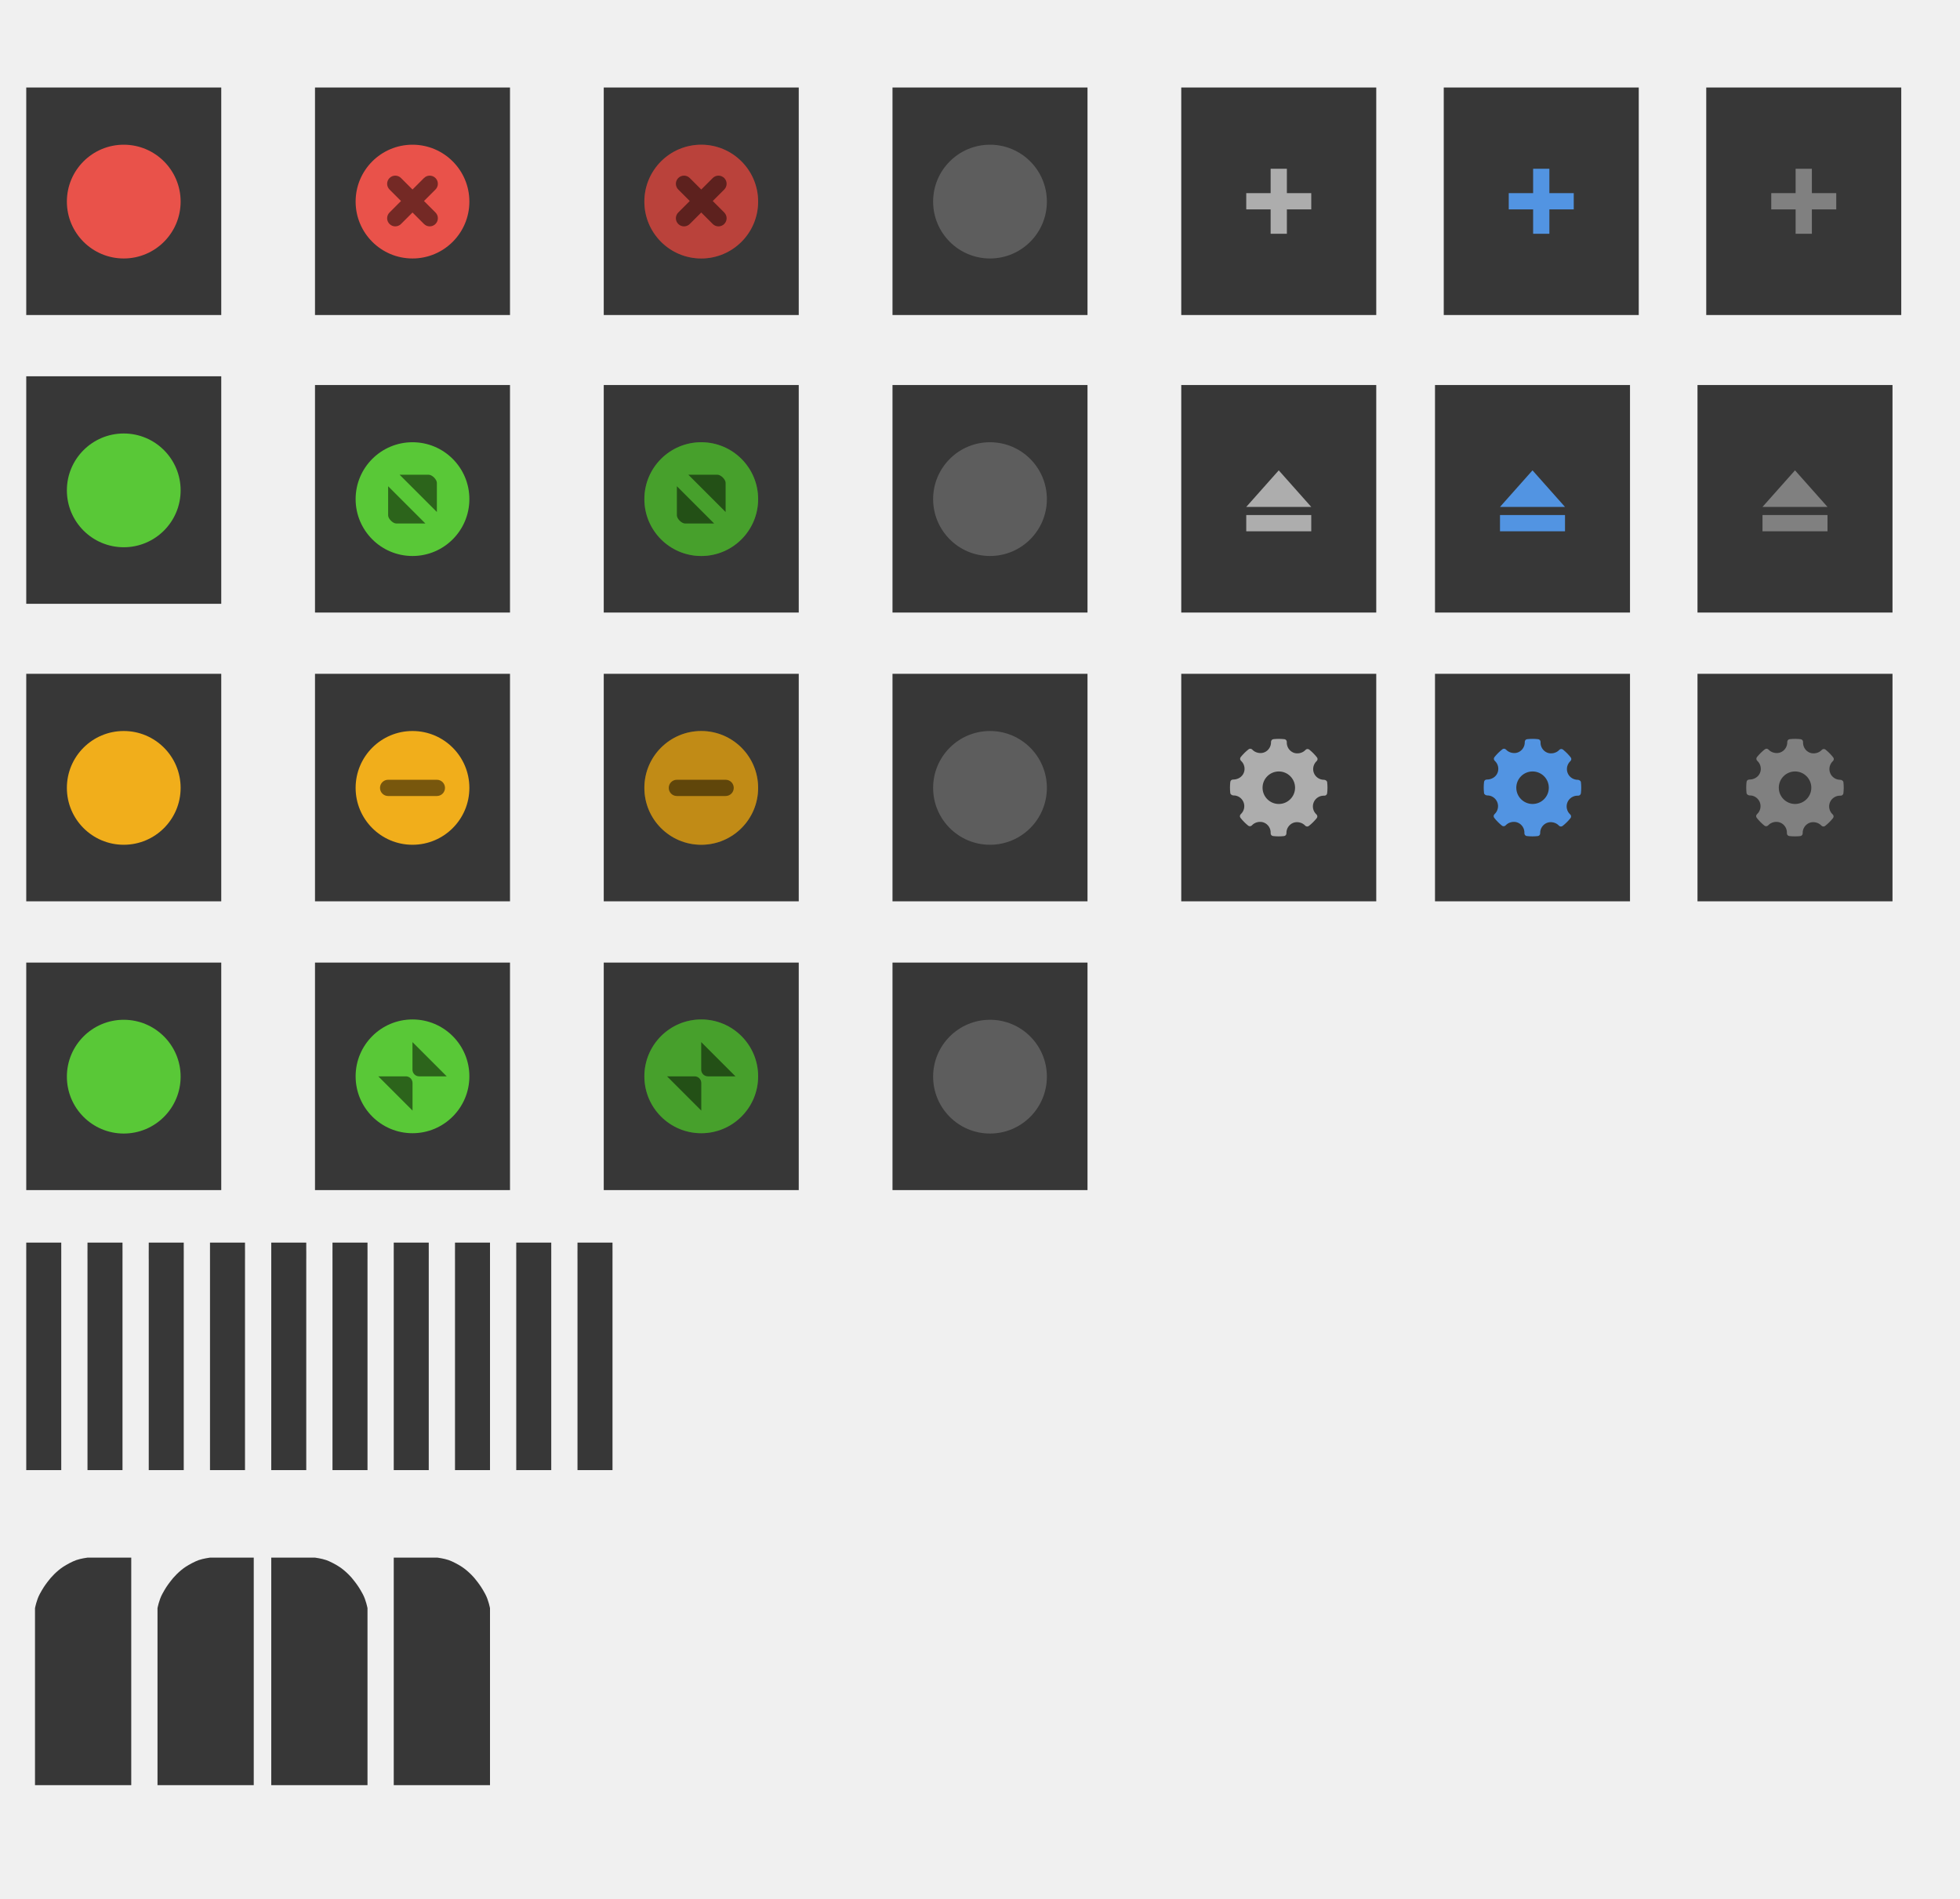
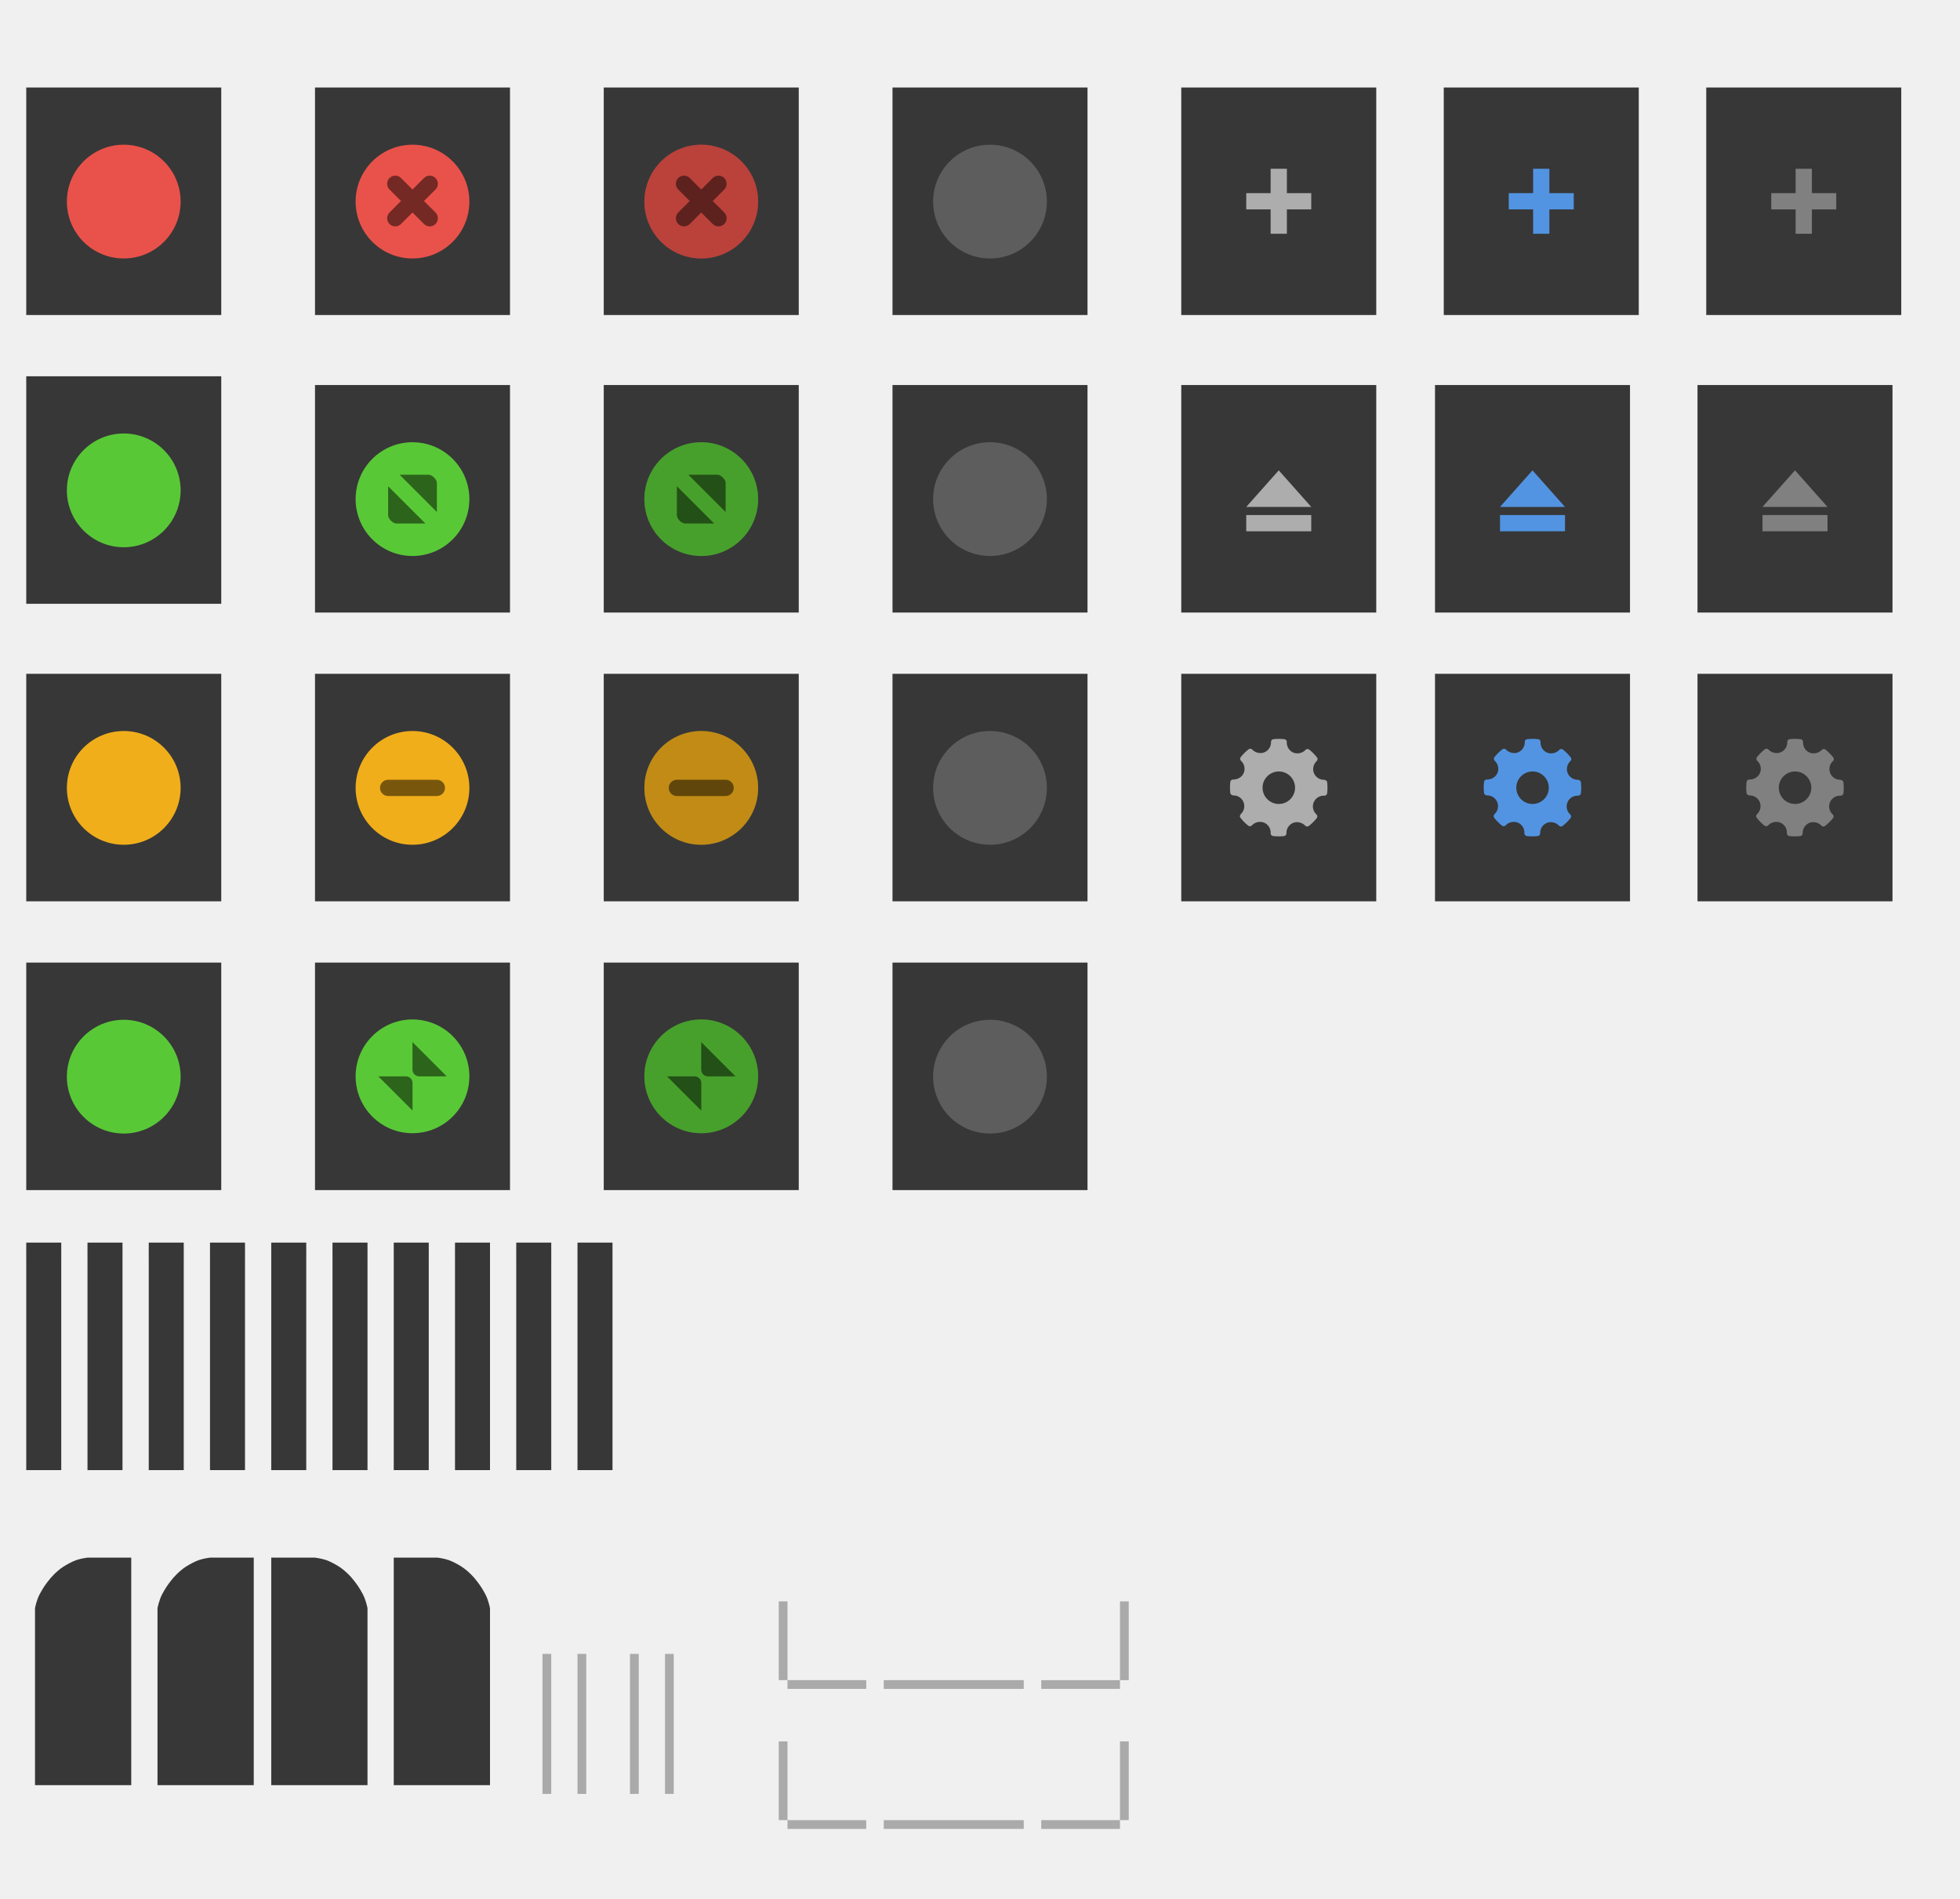
<svg xmlns="http://www.w3.org/2000/svg" xmlns:xlink="http://www.w3.org/1999/xlink" width="224" height="217" version="1.1" viewBox="0 0 224 217" id="svg465">
  <defs id="defs9">
    <linearGradient id="selected_bg_color">
      <stop stop-color="#5294e2" offset="0" id="stop2" />
    </linearGradient>
    <linearGradient id="linearGradient4409" x1="152" x2="152" y1="564.36" y2="572.36" gradientTransform="translate(-12)" gradientUnits="userSpaceOnUse" xlink:href="#selected_bg_color" />
    <linearGradient id="linearGradient4411" x1="568.36" x2="568.36" y1="-156" y2="-148" gradientTransform="translate(0,12)" gradientUnits="userSpaceOnUse" xlink:href="#selected_bg_color" />
    <linearGradient id="linearGradient4413" x1="608.36" x2="608.36" y1="-158" y2="-150" gradientTransform="translate(0,12)" gradientUnits="userSpaceOnUse" xlink:href="#selected_bg_color" />
    <linearGradient id="linearGradient4415" x1="154" x2="154" y1="601.86" y2="606.36" gradientTransform="translate(-12)" gradientUnits="userSpaceOnUse" xlink:href="#selected_bg_color" />
  </defs>
  <g id="title-1-active" transform="matrix(0.16667,0,0,0.9285714,1.8333,-375.5486)">
    <path id="rect1566" style="fill:#373737" d="m 7,557.36 h 24 v 28 H 7 Z" />
    <path id="rect1568" style="opacity:0.1;fill:#373737;fill-opacity:1" d="m 7,558.36 h 24 v 1 H 7 Z" />
  </g>
  <g id="stick-active" transform="matrix(0.9285714,0,0,0.9285714,3.142857,-507.5486)">
    <use id="use4210" transform="translate(135,-2.2617e-5)" width="100%" height="100%" xlink:href="#g4206" />
    <g transform="translate(2,3)" fill="#adadad" id="g17">
      <rect x="151" y="564.36" width="2" height="8" id="rect13" />
      <rect transform="rotate(90)" x="567.36" y="-156" width="2" height="8" id="rect15" />
    </g>
  </g>
  <g id="stick-pressed" transform="matrix(0.9285714,0,0,0.9285714,22.92857,-507.5486)">
    <use transform="translate(11,5.0652e-5)" width="100%" height="100%" xlink:href="#use4210" id="use20" />
    <g transform="translate(25,3)" id="g26">
      <rect x="139" y="564.36" width="2" height="8" fill="url(#linearGradient4409)" id="rect22" style="fill:url(#linearGradient4409)" />
      <rect transform="rotate(90)" x="567.36" y="-144" width="2" height="8" fill="url(#linearGradient4411)" id="rect24" style="fill:url(#linearGradient4411)" />
    </g>
  </g>
  <g id="stick-inactive" transform="matrix(0.9285714,0,0,0.9285714,16.71429,-507.5486)">
    <use transform="translate(50,5.0652e-5)" width="100%" height="100%" xlink:href="#use4210" id="use29" />
    <g transform="translate(48,3)" fill="#808080" id="g35">
      <rect x="155" y="564.36" width="2" height="8" id="rect31" />
      <rect transform="rotate(90)" x="567.36" y="-160" width="2" height="8" id="rect33" />
    </g>
  </g>
  <g id="shade-active" transform="matrix(0.9285714,0,0,0.9285714,-0.5714286,-504.1914)">
    <use transform="translate(4,33)" width="100%" height="100%" xlink:href="#use4210" id="use38" />
    <g transform="translate(-4.68e-6,-1)" fill="#adadad" id="g44">
      <rect transform="rotate(90)" x="607.36" y="-162" width="2" height="8" id="rect40" />
      <path d="m 158,601.86 4,4.5 h -8 z" id="path42" />
    </g>
  </g>
  <g id="shade-pressed" transform="matrix(0.9285714,0,0,0.9285714,21.92857,-504.1914)">
    <use transform="translate(11,33)" width="100%" height="100%" xlink:href="#use4210" id="use47" />
    <g transform="translate(23,-1)" id="g53">
      <rect transform="rotate(90)" x="607.36" y="-146" width="2" height="8" fill="url(#linearGradient4413)" id="rect49" style="fill:url(#linearGradient4413)" />
      <path d="m 142,601.86 4,4.5 h -8 z" fill="url(#linearGradient4415)" id="path51" style="fill:url(#linearGradient4415)" />
    </g>
  </g>
  <g id="shade-inactive" transform="matrix(0.9285714,0,0,0.9285714,15.71429,-504.1914)">
    <use transform="translate(50,33)" width="100%" height="100%" xlink:href="#use4210" id="use56" />
    <g transform="translate(46,-1)" fill="#808080" id="g62">
      <rect transform="rotate(90)" x="607.36" y="-162" width="2" height="8" id="rect58" />
      <path d="m 158,601.86 4,4.5 h -8 z" id="path60" />
    </g>
  </g>
  <use id="title-2-active" transform="translate(7)" width="100%" height="100%" xlink:href="#title-1-active" />
  <use id="title-3-active" transform="translate(14)" width="100%" height="100%" xlink:href="#title-1-active" />
  <use id="title-4-active" transform="translate(21)" width="100%" height="100%" xlink:href="#title-1-active" />
  <use id="title-5-active" transform="translate(28)" width="100%" height="100%" xlink:href="#title-1-active" />
  <use id="title-1-inactive" transform="translate(35)" width="100%" height="100%" xlink:href="#title-1-active" />
  <use id="title-2-inactive" transform="translate(42)" width="100%" height="100%" xlink:href="#title-1-active" />
  <use id="title-3-inactive" transform="translate(49)" width="100%" height="100%" xlink:href="#title-1-active" />
  <use id="title-4-inactive" transform="translate(56)" width="100%" height="100%" xlink:href="#title-1-active" />
  <use id="title-5-inactive" transform="translate(63)" width="100%" height="100%" xlink:href="#title-1-active" />
  <g id="close-pressed" transform="matrix(0.9285714,0,0,0.9285714,1.214286,-507.5486)">
    <use transform="translate(66,-2.2617e-5)" width="100%" height="100%" xlink:href="#g4206" id="use74" />
    <g transform="translate(73,559.36)" enable-background="new" id="g87">
      <g transform="translate(0,-1028.4)" id="g85">
        <g id="titlebutton-close-active" transform="translate(-437,1218)">
          <g transform="translate(-882,-432.64)" id="g80">
            <g transform="translate(1323,246.87)" fill="#ffffff" id="g78">
              <g transform="matrix(0.75,0,0,0.75,2,2.0547)" fill="#ffffff" id="g76" />
            </g>
          </g>
          <rect x="441" y="-185.64" width="16" height="16" fill="none" id="rect82" />
        </g>
      </g>
    </g>
    <g transform="translate(73,-469)" enable-background="new" id="g95">
      <path d="m 12,1047.4 c 3.866,0 7,-3.134 7,-7 0,-3.866 -3.134,-7 -7,-7 -3.866,0 -7,3.134 -7,7 0,3.866 3.134,7 7,7" fill="#e9524a" fill-rule="evenodd" id="path89" />
      <path d="m 9.172,1037.5 c -0.392,0.392 -0.392,1.022 0,1.414 l 1.414,1.414 -1.414,1.414 c -0.392,0.392 -0.392,1.022 0,1.414 0.392,0.392 1.022,0.392 1.414,0 l 1.414,-1.414 1.414,1.414 c 0.392,0.392 1.022,0.392 1.414,0 0.392,-0.392 0.392,-1.022 0,-1.414 l -1.414,-1.414 1.414,-1.414 c 0.392,-0.392 0.392,-1.022 0,-1.414 -0.392,-0.392 -1.022,-0.392 -1.414,0 L 12,1038.914 10.586,1037.5 c -0.392,-0.392 -1.022,-0.392 -1.414,0 z" enable-background="new" fill="#000000" opacity="0.5" id="path91" />
      <path d="m 12,1047.4 c 3.866,0 7,-3.134 7,-7 0,-3.866 -3.134,-7 -7,-7 -3.866,0 -7,3.134 -7,7 0,3.866 3.134,7 7,7" fill="#000000" fill-rule="evenodd" opacity="0.2" id="path93" />
    </g>
  </g>
  <g id="maximize-pressed" transform="matrix(0.9285714,0,0,0.9285714,1.214286,-504.1914)">
    <use transform="translate(66,33)" width="100%" height="100%" xlink:href="#g4206" id="use98" />
    <g transform="translate(73,592.36)" enable-background="new" id="g107">
      <g transform="translate(0,-1028.4)" id="g105">
        <g id="titlebutton-max-active" transform="translate(-408,1218)">
          <g transform="translate(-882,-432.64)" id="g100" />
          <rect x="412" y="-185.64" width="16" height="16" fill="none" id="rect102" />
        </g>
      </g>
    </g>
    <g transform="translate(73,-436)" enable-background="new" id="g115">
      <path d="m 12,1047.4 c 3.866,0 7,-3.134 7,-7 0,-3.866 -3.134,-7 -7,-7 -3.866,0 -7,3.134 -7,7 0,3.866 3.134,7 7,7" fill="#59c837" fill-rule="evenodd" id="path109" />
      <path d="m 10.414,1037.4 4.586,4.586 V 1038.4 c 0,-0.415 -0.585,-1 -1,-1 z m -1.414,1.414 v 3.586 c 0,0.415 0.585,1 1,1 h 3.586 z" fill="#000000" opacity="0.5" id="path111" />
      <path d="m 12,1047.4 c 3.866,0 7,-3.134 7,-7 0,-3.866 -3.134,-7 -7,-7 -3.866,0 -7,3.134 -7,7 0,3.866 3.134,7 7,7" fill="#000000" fill-rule="evenodd" opacity="0.2" id="path113" />
    </g>
  </g>
  <g id="hide-pressed" transform="matrix(0.9285714,0,0,0.9285714,1.214286,-501.8343)">
    <use transform="translate(66,66)" width="100%" height="100%" xlink:href="#g4206" id="use118" />
    <g transform="translate(73,625.36)" enable-background="new" id="g127">
      <g transform="translate(0,-1028.4)" id="g125">
        <g id="titlebutton-min-active" transform="translate(-379,1218)">
          <g transform="translate(-882,-432.64)" id="g120" />
          <rect x="383" y="-185.64" width="16" height="16" fill="none" id="rect122" />
        </g>
      </g>
    </g>
    <g transform="translate(73,-403)" enable-background="new" id="g135">
      <path d="m 12,1047.4 c 3.866,0 7,-3.134 7,-7 0,-3.866 -3.134,-7 -7,-7 -3.866,0 -7,3.134 -7,7 0,3.866 3.134,7 7,7" fill="#f1ae1b" fill-rule="evenodd" id="path129" />
      <rect x="8" y="1039.4" width="8" height="2" ry="1" fill="#000000" opacity="0.5" id="rect131" />
      <path d="m 12,1047.4 c 3.866,0 7,-3.134 7,-7 0,-3.866 -3.134,-7 -7,-7 -3.866,0 -7,3.134 -7,7 0,3.866 3.134,7 7,7" fill="#000000" fill-rule="evenodd" opacity="0.2" id="path133" />
    </g>
  </g>
  <g id="close-inactive" transform="matrix(0.9285714,0,0,0.9285714,3.571429,-507.5486)">
    <use transform="translate(99,-2.2617e-5)" width="100%" height="100%" xlink:href="#g4206" id="use138" />
    <g transform="translate(106,559.36)" enable-background="new" id="g151">
      <g transform="translate(0,-1028.4)" id="g149">
        <g id="titlebutton-close-backdrop" transform="translate(-641,1218)" opacity="0.45">
          <g transform="translate(-678,-432.64)" opacity="1" id="g144">
            <g transform="translate(1323,246.87)" fill="#ffffff" id="g142">
              <g transform="matrix(0.75,0,0,0.75,2,2.0547)" fill="#ffffff" id="g140" />
            </g>
          </g>
          <rect x="645" y="-185.64" width="16" height="16" fill="none" opacity="1" id="rect146" />
        </g>
      </g>
    </g>
    <g transform="translate(106,-469)" enable-background="new" id="g155">
      <path d="m 12,1047.4 c 3.866,0 7,-3.134 7,-7 0,-3.866 -3.134,-7 -7,-7 -3.866,0 -7,3.134 -7,7 0,3.866 3.134,7 7,7" fill="#5d5d5d" fill-rule="evenodd" id="path153" />
    </g>
  </g>
  <g id="maximize-inactive" transform="matrix(0.9285714,0,0,0.9285714,3.571429,-504.1914)">
    <use transform="translate(99,33)" width="100%" height="100%" xlink:href="#g4206" id="use158" />
    <g transform="translate(106,592.36)" enable-background="new" id="g167">
      <g transform="translate(0,-1028.4)" id="g165">
        <g id="titlebutton-max-backdrop" transform="translate(-612,1201)" opacity="0.45">
          <g transform="translate(-781,-415.64)" opacity="1" id="g160" />
          <rect x="616" y="-168.64" width="16" height="16" fill="none" opacity="1" id="rect162" />
        </g>
      </g>
    </g>
    <g transform="translate(106,-436)" enable-background="new" id="g171">
      <path d="m 12,1047.4 c 3.866,0 7,-3.134 7,-7 0,-3.866 -3.134,-7 -7,-7 -3.866,0 -7,3.134 -7,7 0,3.866 3.134,7 7,7" fill="#5d5d5d" fill-rule="evenodd" id="path169" />
    </g>
  </g>
  <g id="hide-inactive" transform="matrix(0.9285714,0,0,0.9285714,3.571429,-501.8343)">
    <use transform="translate(99,66)" width="100%" height="100%" xlink:href="#g4206" id="use174" />
    <g transform="translate(106,625.36)" enable-background="new" id="g183">
      <g transform="translate(0,-1028.4)" id="g181">
        <g id="titlebutton-min-backdrop" transform="translate(-583,1201)" opacity="0.45">
          <g transform="translate(-781,-415.64)" opacity="1" id="g176" />
          <rect x="587" y="-168.64" width="16" height="16" fill="none" opacity="1" id="rect178" />
        </g>
      </g>
    </g>
    <g transform="translate(106,-403)" enable-background="new" id="g187">
      <path d="m 12,1047.4 c 3.866,0 7,-3.134 7,-7 0,-3.866 -3.134,-7 -7,-7 -3.866,0 -7,3.134 -7,7 0,3.866 3.134,7 7,7" fill="#5d5d5d" fill-rule="evenodd" id="path185" />
    </g>
  </g>
  <g id="hide-prelight" transform="matrix(0.9285714,0,0,0.9285714,-1.142857,-501.8343)">
    <use transform="translate(33,66)" width="100%" height="100%" xlink:href="#g4206" id="use190" />
    <g transform="translate(40,625.36)" enable-background="new" id="g199">
      <g transform="translate(0,-1028.4)" id="g197">
        <g id="titlebutton-min-hover" transform="translate(-480,1218)">
          <g transform="translate(-781,-432.64)" id="g192" />
          <rect x="484" y="-185.64" width="16" height="16" fill="none" id="rect194" />
        </g>
      </g>
    </g>
    <g transform="translate(40,-403)" enable-background="new" id="g207">
      <path d="m 12,1047.4 c 3.866,0 7,-3.134 7,-7 0,-3.866 -3.134,-7 -7,-7 -3.866,0 -7,3.134 -7,7 0,3.866 3.134,7 7,7" fill="#f1ae1b" fill-rule="evenodd" id="path201" />
      <path d="m 12,1046.9 c 3.59,0 6.5,-2.91 6.5,-6.5 0,-3.59 -2.91,-6.5 -6.5,-6.5 -3.59,0 -6.5,2.91 -6.5,6.5 0,3.59 2.91,6.5 6.5,6.5" fill="#f1ae1b" fill-rule="evenodd" id="path203" />
      <rect x="8" y="1039.4" width="8" height="2" ry="1" fill="#000000" opacity="0.5" id="rect205" />
    </g>
  </g>
  <g id="maximize-prelight" transform="matrix(0.9285714,0,0,0.9285714,-1.142857,-504.1914)">
    <use transform="translate(33,33)" width="100%" height="100%" xlink:href="#g4206" id="use210" />
    <g transform="translate(40,592.36)" enable-background="new" id="g219">
      <g transform="translate(0,-1028.4)" id="g217">
        <g id="titlebutton-max-hover" transform="translate(-509,1218)">
          <g transform="translate(-781,-432.64)" id="g212" />
          <rect x="513" y="-185.64" width="16" height="16" fill="none" id="rect214" />
        </g>
      </g>
    </g>
    <g transform="translate(40,-436)" enable-background="new" id="g227">
      <path d="m 12,1047.4 c 3.866,0 7,-3.134 7,-7 0,-3.866 -3.134,-7 -7,-7 -3.866,0 -7,3.134 -7,7 0,3.866 3.134,7 7,7" fill="#59c837" fill-rule="evenodd" id="path221" />
      <path d="m 12,1046.9 c 3.59,0 6.5,-2.91 6.5,-6.5 0,-3.59 -2.91,-6.5 -6.5,-6.5 -3.59,0 -6.5,2.91 -6.5,6.5 0,3.59 2.91,6.5 6.5,6.5" fill="#59c837" fill-rule="evenodd" id="path223" />
      <path d="m 10.414,1037.4 4.586,4.586 V 1038.4 c 0,-0.415 -0.585,-1 -1,-1 z m -1.414,1.414 v 3.586 c 0,0.415 0.585,1 1,1 h 3.586 z" fill="#000000" opacity="0.5" id="path225" />
    </g>
  </g>
  <g id="close-prelight" transform="matrix(0.9285714,0,0,0.9285714,-1.142857,-507.5486)">
    <use transform="translate(33,-2.2617e-5)" width="100%" height="100%" xlink:href="#g4206" id="use230" />
    <g transform="translate(40,559.36)" enable-background="new" id="g243">
      <g transform="translate(0,-1028.4)" id="g241">
        <g id="titlebutton-close-hover" transform="translate(-538,1218)">
          <g transform="translate(-781,-432.64)" id="g236">
            <g transform="translate(1323,246.87)" fill="#ffffff" id="g234">
              <g transform="matrix(0.75,0,0,0.75,2,2.0547)" fill="#ffffff" id="g232" />
            </g>
          </g>
          <rect x="542" y="-185.64" width="16" height="16" fill="none" id="rect238" />
        </g>
      </g>
    </g>
    <g transform="translate(40,-469)" enable-background="new" id="g251">
      <path d="m 12,1047.4 c 3.866,0 7,-3.134 7,-7 0,-3.866 -3.134,-7 -7,-7 -3.866,0 -7,3.134 -7,7 0,3.866 3.134,7 7,7" fill="#e9524a" fill-rule="evenodd" id="path245" />
      <path d="m 12,1046.9 c 3.59,0 6.5,-2.91 6.5,-6.5 0,-3.59 -2.91,-6.5 -6.5,-6.5 -3.59,0 -6.5,2.91 -6.5,6.5 0,3.59 2.91,6.5 6.5,6.5" fill="#e9524a" fill-rule="evenodd" id="path247" />
      <path d="m 9.172,1037.5 c -0.392,0.392 -0.392,1.022 0,1.414 l 1.414,1.414 -1.414,1.414 c -0.392,0.392 -0.392,1.022 0,1.414 0.392,0.392 1.022,0.392 1.414,0 l 1.414,-1.414 1.414,1.414 c 0.392,0.392 1.022,0.392 1.414,0 0.392,-0.392 0.392,-1.022 0,-1.414 l -1.414,-1.414 1.414,-1.414 c 0.392,-0.392 0.392,-1.022 0,-1.414 -0.392,-0.392 -1.022,-0.392 -1.414,0 L 12,1038.914 10.586,1037.5 c -0.392,-0.392 -1.022,-0.392 -1.414,0 z" enable-background="new" fill="#000000" opacity="0.5" id="path249" />
    </g>
  </g>
  <g id="hide-active" transform="matrix(0.9285714,0,0,0.9285714,-3.5,-501.8343)">
    <use transform="translate(0,66)" width="100%" height="100%" xlink:href="#g4206" id="use254" />
    <g transform="translate(7,625.36)" enable-background="new" id="g263">
      <g transform="translate(0,-1028.4)" id="g261">
        <g id="titlebutton-min" transform="translate(-583,1218)" opacity="0.8">
          <g transform="translate(-781,-432.64)" opacity="1" id="g256" />
          <rect x="587" y="-185.64" width="16" height="16" fill="none" opacity="1" id="rect258" />
        </g>
      </g>
    </g>
    <g transform="translate(7,-403)" enable-background="new" fill="#f1ae1b" fill-rule="evenodd" id="g269">
      <path d="m 12,1047.4 c 3.866,0 7,-3.134 7,-7 0,-3.866 -3.134,-7 -7,-7 -3.866,0 -7,3.134 -7,7 0,3.866 3.134,7 7,7" id="path265" />
      <path d="m 12,1046.9 c 3.59,0 6.5,-2.91 6.5,-6.5 0,-3.59 -2.91,-6.5 -6.5,-6.5 -3.59,0 -6.5,2.91 -6.5,6.5 0,3.59 2.91,6.5 6.5,6.5" id="path267" />
    </g>
  </g>
  <g id="maximize-active" transform="matrix(0.9285714,0,0,0.9285714,-3.5,-505.1914)">
    <use transform="translate(0,33)" width="100%" height="100%" xlink:href="#g4206" id="use272" />
    <g transform="translate(7,592.36)" enable-background="new" id="g281">
      <g transform="translate(0,-1028.4)" id="g279">
        <g id="titlebutton-max" transform="translate(-612,1218)" opacity="0.8">
          <g transform="translate(-781,-432.64)" opacity="1" id="g274" />
          <rect x="616" y="-185.64" width="16" height="16" fill="none" opacity="1" id="rect276" />
        </g>
      </g>
    </g>
    <g transform="translate(7,-436)" enable-background="new" fill="#59c837" fill-rule="evenodd" id="g287">
      <path d="m 12,1047.4 c 3.866,0 7,-3.134 7,-7 0,-3.866 -3.134,-7 -7,-7 -3.866,0 -7,3.134 -7,7 0,3.866 3.134,7 7,7" id="path283" />
      <path d="m 12,1046.9 c 3.59,0 6.5,-2.91 6.5,-6.5 0,-3.59 -2.91,-6.5 -6.5,-6.5 -3.59,0 -6.5,2.91 -6.5,6.5 0,3.59 2.91,6.5 6.5,6.5" id="path285" />
    </g>
  </g>
  <g id="close-active" transform="matrix(0.9285714,0,0,0.9285714,-3.5,-507.5486)">
    <g id="g4206">
      <rect x="7" y="557.36" width="24" height="28" fill="#373737" id="rect290" />
    </g>
    <g transform="translate(7,559.36)" enable-background="new" id="g308">
      <g transform="translate(0,-1028.4)" id="g306">
        <g id="titlebutton-close" transform="translate(-641,1218)">
          <g transform="translate(-678,-432.64)" id="g301">
            <g transform="translate(1323,246.87)" fill="#ffffff" id="g299">
              <g transform="matrix(0.75,0,0,0.75,2,2.0547)" fill="#ffffff" id="g297" />
            </g>
          </g>
          <rect x="645" y="-185.64" width="16" height="16" fill="none" id="rect303" />
        </g>
      </g>
    </g>
    <g transform="translate(7,-469)" enable-background="new" fill="#e9524a" fill-rule="evenodd" id="g314">
      <path d="m 12,1047.4 c 3.866,0 7,-3.134 7,-7 0,-3.866 -3.134,-7 -7,-7 -3.866,0 -7,3.134 -7,7 0,3.866 3.134,7 7,7" id="path310" />
      <path d="m 12,1046.9 c 3.59,0 6.5,-2.91 6.5,-6.5 0,-3.59 -2.91,-6.5 -6.5,-6.5 -3.59,0 -6.5,2.91 -6.5,6.5 0,3.59 2.91,6.5 6.5,6.5" id="path312" />
    </g>
  </g>
-   <g id="left-active" transform="translate(16,-545.36)" />
-   <g id="bottom-left-active" transform="translate(-7,-547.36)" />
-   <g id="bottom-active" transform="matrix(0,-1,-1,0,851.36,239)" />
+   <g id="left-active" transform="translate(16,-545.36)">
+     <rect transform="scale(-1,1)" x="-47" y="734.36" width="1" height="16" fill="#aaaaaa" />
+   </g>
+   <g id="bottom-left-active" transform="translate(-7,-547.36)">
+     <path d="m97 730.36-1-1.2e-4v9h1v1l9-1.2e-4v-1h-9z" fill="#aaaaaa" />
+   </g>
+   <g id="bottom-active" transform="matrix(0,-1,-1,0,851.36,239)">
+     <rect transform="scale(-1,1)" x="-47" y="734.36" width="1" height="16" fill="#aaaaaa" />
+   </g>
  <g id="maximize-toggled-inactive" transform="matrix(0.9285714,0,0,0.9285714,3.571429,-438.1914)">
    <use transform="translate(99,33)" width="100%" height="100%" xlink:href="#g4206" id="use332" />
    <g transform="translate(106,592.36)" enable-background="new" id="g342">
      <g transform="translate(0,-1028.4)" id="g340">
        <g transform="translate(-612,1201)" opacity="0.45" id="g338">
          <g transform="translate(-781,-415.64)" opacity="1" id="g334" />
          <rect x="616" y="-168.64" width="16" height="16" fill="none" opacity="1" id="rect336" />
        </g>
      </g>
    </g>
    <g transform="translate(106,-436)" enable-background="new" id="g346">
      <path d="m 12,1047.4 c 3.866,0 7,-3.134 7,-7 0,-3.866 -3.134,-7 -7,-7 -3.866,0 -7,3.134 -7,7 0,3.866 3.134,7 7,7" fill="#5d5d5d" fill-rule="evenodd" id="path344" />
    </g>
  </g>
  <g id="maximize-toggled-active" transform="matrix(0.9285714,0,0,0.9285714,-3.5,-438.1914)">
    <use transform="translate(0,33)" width="100%" height="100%" xlink:href="#g4206" id="use349" />
    <g transform="translate(7,592.36)" enable-background="new" id="g359">
      <g transform="translate(0,-1028.4)" id="g357">
        <g transform="translate(-612,1218)" opacity="0.8" id="g355">
          <g transform="translate(-781,-432.64)" opacity="1" id="g351" />
          <rect x="616" y="-185.64" width="16" height="16" fill="none" opacity="1" id="rect353" />
        </g>
      </g>
    </g>
    <g transform="translate(7,-436)" enable-background="new" fill="#59c837" fill-rule="evenodd" id="g365">
      <path d="m 12,1047.4 c 3.866,0 7,-3.134 7,-7 0,-3.866 -3.134,-7 -7,-7 -3.866,0 -7,3.134 -7,7 0,3.866 3.134,7 7,7" id="path361" />
      <path d="m 12,1046.9 c 3.59,0 6.5,-2.91 6.5,-6.5 0,-3.59 -2.91,-6.5 -6.5,-6.5 -3.59,0 -6.5,2.91 -6.5,6.5 0,3.59 2.91,6.5 6.5,6.5" id="path363" />
    </g>
  </g>
  <g id="maximize-toggled-prelight" transform="matrix(0.9285714,0,0,0.9285714,-1.142857,-499.4771)">
    <use transform="translate(33,99)" width="100%" height="100%" xlink:href="#g4206" id="use368" />
    <g transform="translate(40,658.36)" enable-background="new" id="g378">
      <g transform="translate(0,-1028.4)" id="g376">
        <g transform="translate(-509,1218)" id="g374">
          <g transform="translate(-781,-432.64)" id="g370" />
          <rect x="513" y="-185.64" width="16" height="16" fill="none" id="rect372" />
        </g>
      </g>
    </g>
    <path d="m 52,677.36 c 3.866,0 7,-3.134 7,-7 0,-3.866 -3.134,-7 -7,-7 -3.866,0 -7,3.134 -7,7 0,3.866 3.134,7 7,7" fill="#59c837" fill-rule="evenodd" id="path380" />
    <path d="m 52,676.86 c 3.59,0 6.5,-2.91 6.5,-6.5 0,-3.59 -2.91,-6.5 -6.5,-6.5 -3.59,0 -6.5,2.91 -6.5,6.5 0,3.59 2.91,6.5 6.5,6.5" fill="#59c837" fill-rule="evenodd" id="path382" />
    <g transform="translate(-132,891)" fill="#000000" fill-rule="evenodd" opacity="0.5" id="g388">
      <path d="m 188.21,-220.64 h -3.395 c -0.45,0 -0.819,-0.368 -0.819,-0.819 v -3.395 l 4.214,4.214" opacity="1" id="path384" />
      <path d="m 179.79,-220.64 h 3.395 c 0.45,0 0.819,0.368 0.819,0.819 v 3.395 l -4.214,-4.214" opacity="1" id="path386" />
    </g>
  </g>
  <g id="maximize-toggled-pressed" transform="matrix(0.9285714,0,0,0.9285714,1.214286,-499.4771)">
    <use transform="translate(66,99)" width="100%" height="100%" xlink:href="#g4206" id="use391" />
    <g transform="translate(73,658.36)" enable-background="new" id="g401">
      <g transform="translate(0,-1028.4)" id="g399">
        <g transform="translate(-408,1218)" id="g397">
          <g transform="translate(-882,-432.64)" id="g393" />
          <rect x="412" y="-185.64" width="16" height="16" fill="none" id="rect395" />
        </g>
      </g>
    </g>
    <path d="m 85,677.36 c 3.866,0 7,-3.134 7,-7 0,-3.866 -3.134,-7 -7,-7 -3.866,0 -7,3.134 -7,7 0,3.866 3.134,7 7,7" fill="#59c837" fill-rule="evenodd" id="path403" />
    <g transform="translate(-99,891)" fill="#000000" fill-rule="evenodd" opacity="0.5" id="g409">
      <path d="m 188.21,-220.64 h -3.395 c -0.45,0 -0.819,-0.368 -0.819,-0.819 v -3.395 l 4.214,4.214" opacity="1" id="path405" />
      <path d="m 179.79,-220.64 h 3.395 c 0.45,0 0.819,0.368 0.819,0.819 v 3.395 l -4.214,-4.214" opacity="1" id="path407" />
    </g>
    <path d="m 85,677.36 c 3.866,0 7,-3.134 7,-7 0,-3.866 -3.134,-7 -7,-7 -3.866,0 -7,3.134 -7,7 0,3.866 3.134,7 7,7" fill="#000000" fill-rule="evenodd" opacity="0.2" id="path411" />
  </g>
  <g id="menu-active" transform="matrix(0.9285714,0,0,0.9285714,-0.5714286,-501.8343)">
    <use transform="translate(4,66)" width="100%" height="100%" xlink:href="#use4210" id="use414" />
    <path id="setting-icon" d="m 163.96,636.7 c -0.019,-0.169 -0.216,-0.295 -0.386,-0.295 -0.55,0 -1.038,-0.323 -1.242,-0.822 -0.209,-0.511 -0.074,-1.108 0.336,-1.484 0.129,-0.118 0.145,-0.315 0.036,-0.452 -0.281,-0.357 -0.601,-0.68 -0.951,-0.96 -0.137,-0.11 -0.337,-0.095 -0.456,0.037 -0.358,0.396 -1,0.543 -1.496,0.336 -0.517,-0.217 -0.842,-0.741 -0.811,-1.303 0.011,-0.176 -0.119,-0.33 -0.294,-0.35 -0.448,-0.052 -0.9,-0.053 -1.35,-0.004 -0.174,0.019 -0.303,0.169 -0.297,0.343 0.019,0.556 -0.31,1.071 -0.822,1.28 -0.49,0.2 -1.128,0.054 -1.485,-0.338 -0.118,-0.129 -0.315,-0.145 -0.453,-0.038 -0.36,0.282 -0.687,0.605 -0.971,0.96 -0.111,0.138 -0.095,0.338 0.036,0.456 0.418,0.378 0.552,0.98 0.336,1.497 -0.207,0.493 -0.719,0.811 -1.306,0.811 -0.19,-0.006 -0.326,0.122 -0.347,0.295 -0.053,0.451 -0.053,0.91 -0.003,1.365 0.019,0.169 0.222,0.295 0.393,0.295 0.523,-0.013 1.024,0.31 1.235,0.822 0.21,0.511 0.075,1.107 -0.336,1.484 -0.128,0.118 -0.145,0.315 -0.036,0.452 0.279,0.355 0.599,0.678 0.949,0.96 0.137,0.111 0.338,0.095 0.457,-0.036 0.359,-0.397 1.001,-0.544 1.496,-0.336 0.518,0.217 0.844,0.74 0.812,1.302 -0.01,0.177 0.119,0.33 0.294,0.35 0.229,0.027 0.46,0.04 0.691,0.04 0.22,0 0.439,-0.012 0.659,-0.036 0.174,-0.019 0.303,-0.169 0.297,-0.344 -0.02,-0.556 0.31,-1.07 0.821,-1.28 0.494,-0.202 1.129,-0.054 1.486,0.338 0.119,0.129 0.315,0.145 0.453,0.038 0.359,-0.281 0.685,-0.604 0.971,-0.96 0.111,-0.137 0.095,-0.338 -0.036,-0.456 -0.418,-0.378 -0.553,-0.98 -0.336,-1.497 0.204,-0.487 0.697,-0.813 1.228,-0.813 l 0.074,0.001 c 0.172,0.014 0.33,-0.119 0.351,-0.294 0.053,-0.451 0.053,-0.91 0.002,-1.365 z m -5.953,2.68 c -1.104,0 -2.001,-0.898 -2.001,-2.001 0,-1.104 0.898,-2.001 2.001,-2.001 1.104,0 2.001,0.898 2.001,2.001 0,1.104 -0.898,2.001 -2.001,2.001 z" clip-rule="evenodd" fill="#adadad" fill-rule="evenodd" stroke-width="0.059" />
  </g>
  <g id="menu-pressed" transform="matrix(0.9285714,0,0,0.9285714,21.92857,-501.8343)">
    <use transform="translate(11,66)" width="100%" height="100%" xlink:href="#use4210" id="use418" />
    <path d="m 170.96,636.7 c -0.019,-0.169 -0.216,-0.295 -0.386,-0.295 -0.55,0 -1.038,-0.323 -1.242,-0.822 -0.209,-0.511 -0.074,-1.108 0.336,-1.484 0.129,-0.118 0.145,-0.315 0.036,-0.452 -0.281,-0.357 -0.601,-0.68 -0.951,-0.96 -0.137,-0.11 -0.337,-0.095 -0.456,0.037 -0.358,0.396 -1,0.543 -1.496,0.336 -0.517,-0.217 -0.842,-0.741 -0.811,-1.303 0.011,-0.176 -0.119,-0.33 -0.294,-0.35 -0.448,-0.052 -0.9,-0.053 -1.35,-0.004 -0.174,0.019 -0.303,0.169 -0.297,0.343 0.019,0.556 -0.31,1.071 -0.822,1.28 -0.49,0.2 -1.128,0.054 -1.485,-0.338 -0.118,-0.129 -0.315,-0.145 -0.453,-0.038 -0.36,0.282 -0.687,0.605 -0.971,0.96 -0.111,0.138 -0.095,0.338 0.036,0.456 0.418,0.378 0.552,0.98 0.336,1.497 -0.207,0.493 -0.719,0.811 -1.306,0.811 -0.19,-0.006 -0.326,0.122 -0.347,0.295 -0.053,0.451 -0.053,0.91 -0.003,1.365 0.019,0.169 0.222,0.295 0.393,0.295 0.523,-0.013 1.024,0.31 1.235,0.822 0.21,0.511 0.075,1.107 -0.336,1.484 -0.128,0.118 -0.145,0.315 -0.036,0.452 0.279,0.355 0.599,0.678 0.949,0.96 0.137,0.111 0.338,0.095 0.457,-0.036 0.359,-0.397 1.001,-0.544 1.496,-0.336 0.518,0.217 0.844,0.74 0.812,1.302 -0.01,0.177 0.119,0.33 0.294,0.35 0.229,0.027 0.46,0.04 0.691,0.04 0.22,0 0.439,-0.012 0.659,-0.036 0.174,-0.019 0.303,-0.169 0.297,-0.344 -0.02,-0.556 0.31,-1.07 0.821,-1.28 0.494,-0.202 1.129,-0.054 1.486,0.338 0.119,0.129 0.315,0.145 0.453,0.038 0.359,-0.281 0.685,-0.604 0.971,-0.96 0.111,-0.137 0.095,-0.338 -0.036,-0.456 -0.418,-0.378 -0.553,-0.98 -0.336,-1.497 0.204,-0.487 0.697,-0.813 1.228,-0.813 l 0.074,0.001 c 0.172,0.014 0.33,-0.119 0.351,-0.294 0.053,-0.451 0.053,-0.91 0.002,-1.365 z m -5.953,2.68 c -1.104,0 -2.001,-0.898 -2.001,-2.001 0,-1.104 0.898,-2.001 2.001,-2.001 1.104,0 2.001,0.898 2.001,2.001 0,1.104 -0.898,2.001 -2.001,2.001 z" clip-rule="evenodd" fill="#5294e2" fill-rule="evenodd" stroke-width="0.059" id="path420" />
  </g>
  <g id="menu-inactive" transform="matrix(0.9285714,0,0,0.9285714,15.71429,-501.8343)">
    <use transform="translate(50,66)" width="100%" height="100%" xlink:href="#use4210" id="use423" />
    <path d="m 209.96,636.7 c -0.019,-0.169 -0.216,-0.295 -0.386,-0.295 -0.55,0 -1.038,-0.323 -1.242,-0.822 -0.209,-0.511 -0.074,-1.108 0.336,-1.484 0.129,-0.118 0.145,-0.315 0.036,-0.452 -0.281,-0.357 -0.601,-0.68 -0.951,-0.96 -0.137,-0.11 -0.337,-0.095 -0.456,0.037 -0.358,0.396 -1,0.543 -1.496,0.336 -0.517,-0.217 -0.842,-0.741 -0.811,-1.303 0.011,-0.176 -0.119,-0.33 -0.294,-0.35 -0.448,-0.052 -0.9,-0.053 -1.35,-0.004 -0.174,0.019 -0.303,0.169 -0.297,0.343 0.019,0.556 -0.31,1.071 -0.822,1.28 -0.49,0.2 -1.128,0.054 -1.485,-0.338 -0.118,-0.129 -0.315,-0.145 -0.453,-0.038 -0.36,0.282 -0.687,0.605 -0.971,0.96 -0.111,0.138 -0.095,0.338 0.036,0.456 0.418,0.378 0.552,0.98 0.336,1.497 -0.207,0.493 -0.719,0.811 -1.306,0.811 -0.19,-0.006 -0.326,0.122 -0.347,0.295 -0.053,0.451 -0.053,0.91 -0.003,1.365 0.019,0.169 0.222,0.295 0.393,0.295 0.523,-0.013 1.024,0.31 1.235,0.822 0.21,0.511 0.075,1.107 -0.336,1.484 -0.128,0.118 -0.145,0.315 -0.036,0.452 0.279,0.355 0.599,0.678 0.949,0.96 0.137,0.111 0.338,0.095 0.457,-0.036 0.359,-0.397 1.001,-0.544 1.496,-0.336 0.518,0.217 0.844,0.74 0.812,1.302 -0.01,0.177 0.119,0.33 0.294,0.35 0.229,0.027 0.46,0.04 0.691,0.04 0.22,0 0.439,-0.012 0.659,-0.036 0.174,-0.019 0.303,-0.169 0.297,-0.344 -0.02,-0.556 0.31,-1.07 0.821,-1.28 0.494,-0.202 1.129,-0.054 1.486,0.338 0.119,0.129 0.315,0.145 0.453,0.038 0.359,-0.281 0.685,-0.604 0.971,-0.96 0.111,-0.137 0.095,-0.338 -0.036,-0.456 -0.418,-0.378 -0.553,-0.98 -0.336,-1.497 0.204,-0.487 0.697,-0.813 1.228,-0.813 l 0.074,0.001 c 0.172,0.014 0.33,-0.119 0.351,-0.294 0.053,-0.451 0.053,-0.91 0.002,-1.365 z m -5.953,2.68 c -1.104,0 -2.001,-0.898 -2.001,-2.001 0,-1.104 0.898,-2.001 2.001,-2.001 1.104,0 2.001,0.898 2.001,2.001 0,1.104 -0.898,2.001 -2.001,2.001 z" clip-rule="evenodd" fill="#808080" fill-rule="evenodd" stroke-width="0.059" id="path425" />
  </g>
  <use id="left-inactive" transform="translate(4,1e-4)" width="100%" height="100%" xlink:href="#left-active" />
  <use id="right-inactive" transform="matrix(-1,0,0,1,139,1e-4)" width="100%" height="100%" xlink:href="#left-active" />
  <use id="right-active" transform="matrix(-1,0,0,1,135,1e-4)" width="100%" height="100%" xlink:href="#left-active" />
  <use id="bottom-left-inactive" transform="translate(0,16)" width="100%" height="100%" xlink:href="#bottom-left-active" />
  <use id="bottom-inactive" transform="translate(0,16)" width="100%" height="100%" xlink:href="#bottom-active" />
  <use id="bottom-right-active" transform="matrix(-1,0,0,1,218,1e-4)" width="100%" height="100%" xlink:href="#bottom-left-active" />
  <use id="bottom-right-inactive" transform="matrix(-1,0,0,1,218,16)" width="100%" height="100%" xlink:href="#bottom-left-active" />
  <use id="top-left-inactive" transform="translate(14)" width="100%" height="100%" xlink:href="#top-left-active" />
  <use id="top-right-active" transform="matrix(-1,0,0,1,46,0)" width="100%" height="100%" xlink:href="#top-left-active" />
  <g id="top-left-active" transform="translate(15 -547.36)">
    <g transform="translate(-3)" id="g440">
      <path d="m -2,725.36 c 0,0 -0.751,0.097 -1.284,0.282 -0.448,0.156 -1.103,0.51 -1.5,0.77 -0.368,0.241 -0.703,0.532 -1.018,0.839 -0.287,0.28 -0.548,0.589 -0.787,0.91 -0.318,0.427 -0.485,0.664 -0.86,1.348 C -7.827,730.199 -8,731.138 -8,731.138 V 751.36 H 3 v -26 z" fill="#373737" stroke-linecap="round" stroke-linejoin="round" stroke-width="7.369" style="stroke:none;stroke-width:7.231;stroke-dasharray:none;paint-order:stroke fill markers" id="path438" />
    </g>
  </g>
  <use id="top-right-inactive" transform="matrix(-1,0,0,1,60,3e-5)" width="100%" height="100%" xlink:href="#top-left-active" />
</svg>
